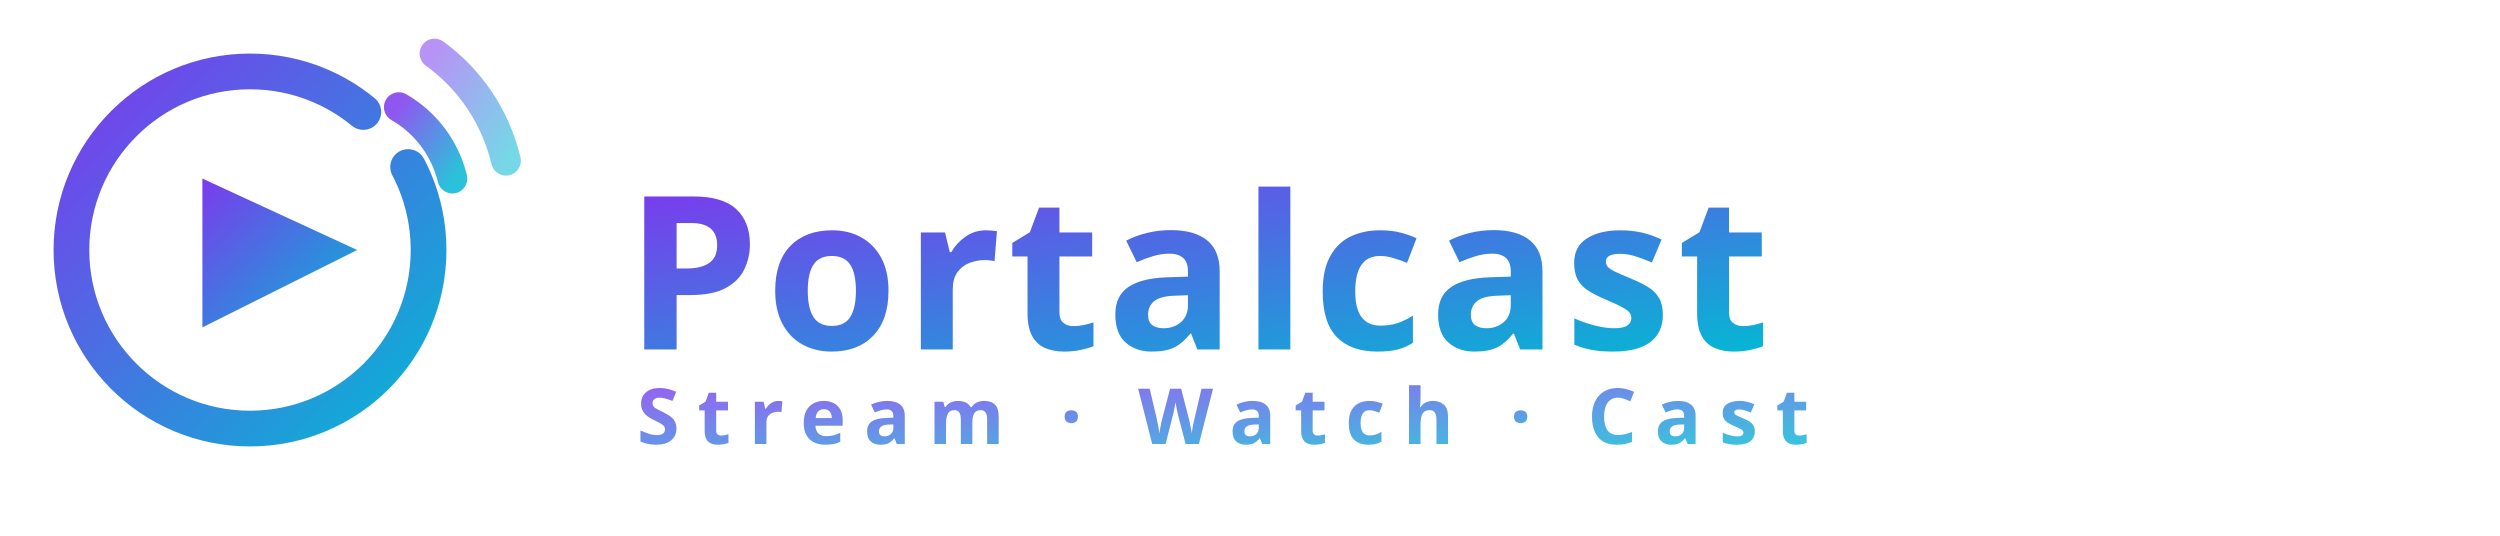
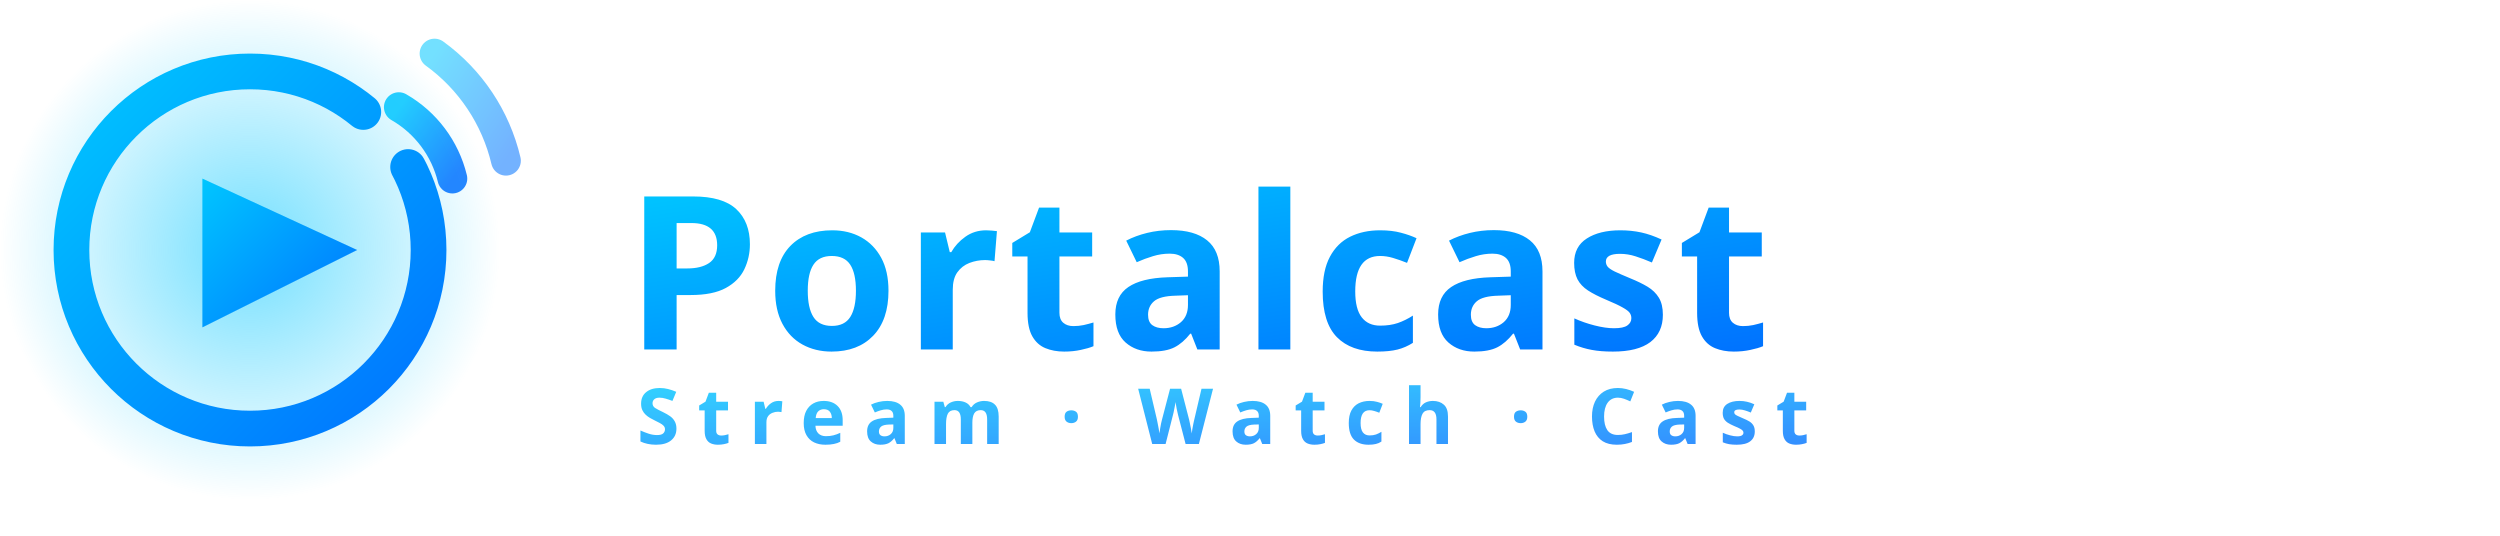
<svg xmlns="http://www.w3.org/2000/svg" width="100%" height="100%" viewBox="0 0 420 90">
  <defs>
    <linearGradient id="pcGradient" x1="0%" y1="0%" x2="100%" y2="100%">
-       <stop offset="0%" style="stop-color:#7C3AED;" />
-       <stop offset="100%" style="stop-color:#06B6D4;" />
+       <stop offset="0%" style="stop-color:#00C6FF;" />
+       <stop offset="100%" style="stop-color:#0072FF;" />
    </linearGradient>
+     <radialGradient id="pcGlow" cx="50%" cy="50%" r="50%">
+       <stop offset="0%" style="stop-color:#00C6FF;stop-opacity:0.55;" />
+       <stop offset="100%" style="stop-color:#00C6FF;stop-opacity:0;" />
+     </radialGradient>
  </defs>
+   <circle cx="42" cy="42" r="42" fill="url(#pcGlow)" />
  <g transform="translate(0, -3)">
    <circle cx="42" cy="45" r="30" fill="none" stroke="url(#pcGradient)" stroke-width="6" stroke-linecap="round" stroke-dasharray="162 12" />
    <path d="M34 33 L60 45 L34 58 Z" fill="url(#pcGradient)" />
    <path d="M67 21 A 19 19 0 0 1 76 33" fill="none" stroke="url(#pcGradient)" stroke-width="5" stroke-linecap="round" opacity="0.85" />
    <path d="M73 12 A 31 31 0 0 1 85 30" fill="none" stroke="url(#pcGradient)" stroke-width="5" stroke-linecap="round" opacity="0.55" />
  </g>
  <g id="text-group" transform="translate(105, 0)">
    <text x="0" y="46" fill="url(#pcGradient)" style="font-family: 'Montserrat', sans-serif; font-size: 36px; font-weight: 800; letter-spacing: 1px; dominant-baseline: middle;">
            Portalcast
        </text>
    <text x="2" y="70" fill="url(#pcGradient)" style="font-family: 'Montserrat', sans-serif; font-size: 13px; font-weight: 600; text-transform: uppercase; letter-spacing: 3px; dominant-baseline: middle; opacity: 0.8;">
            Stream · Watch · Cast
        </text>
  </g>
</svg>
